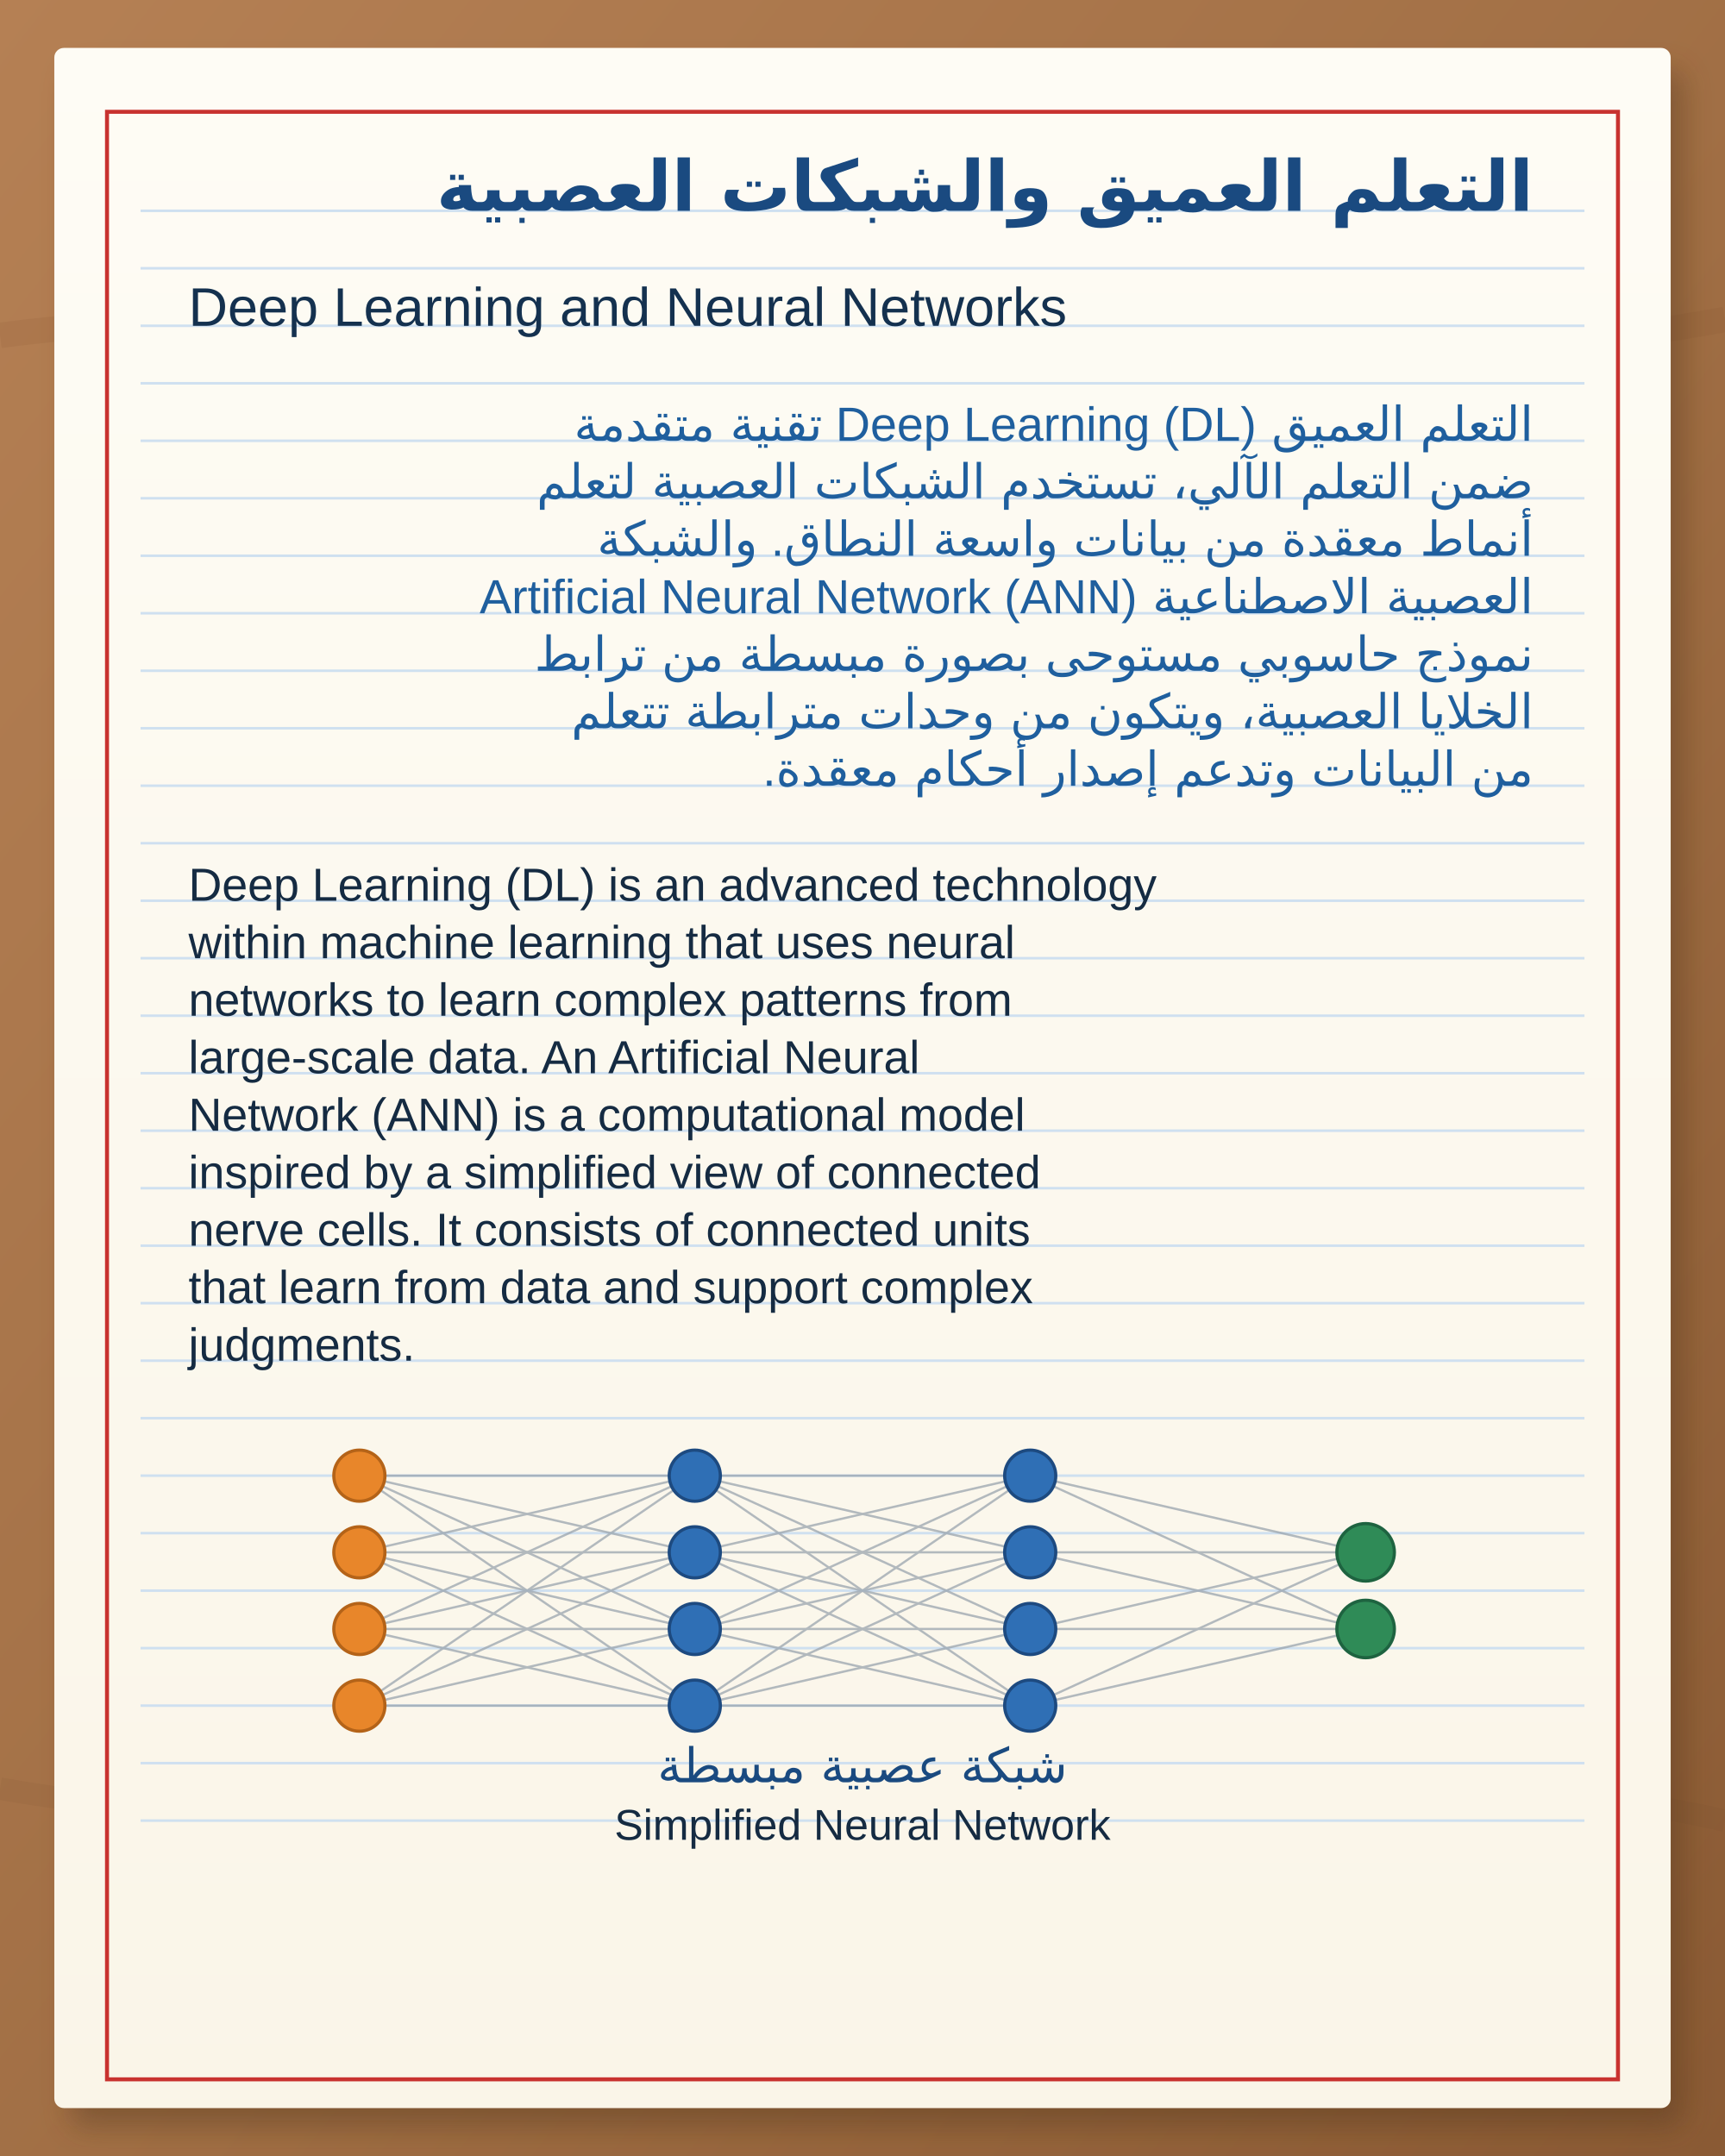
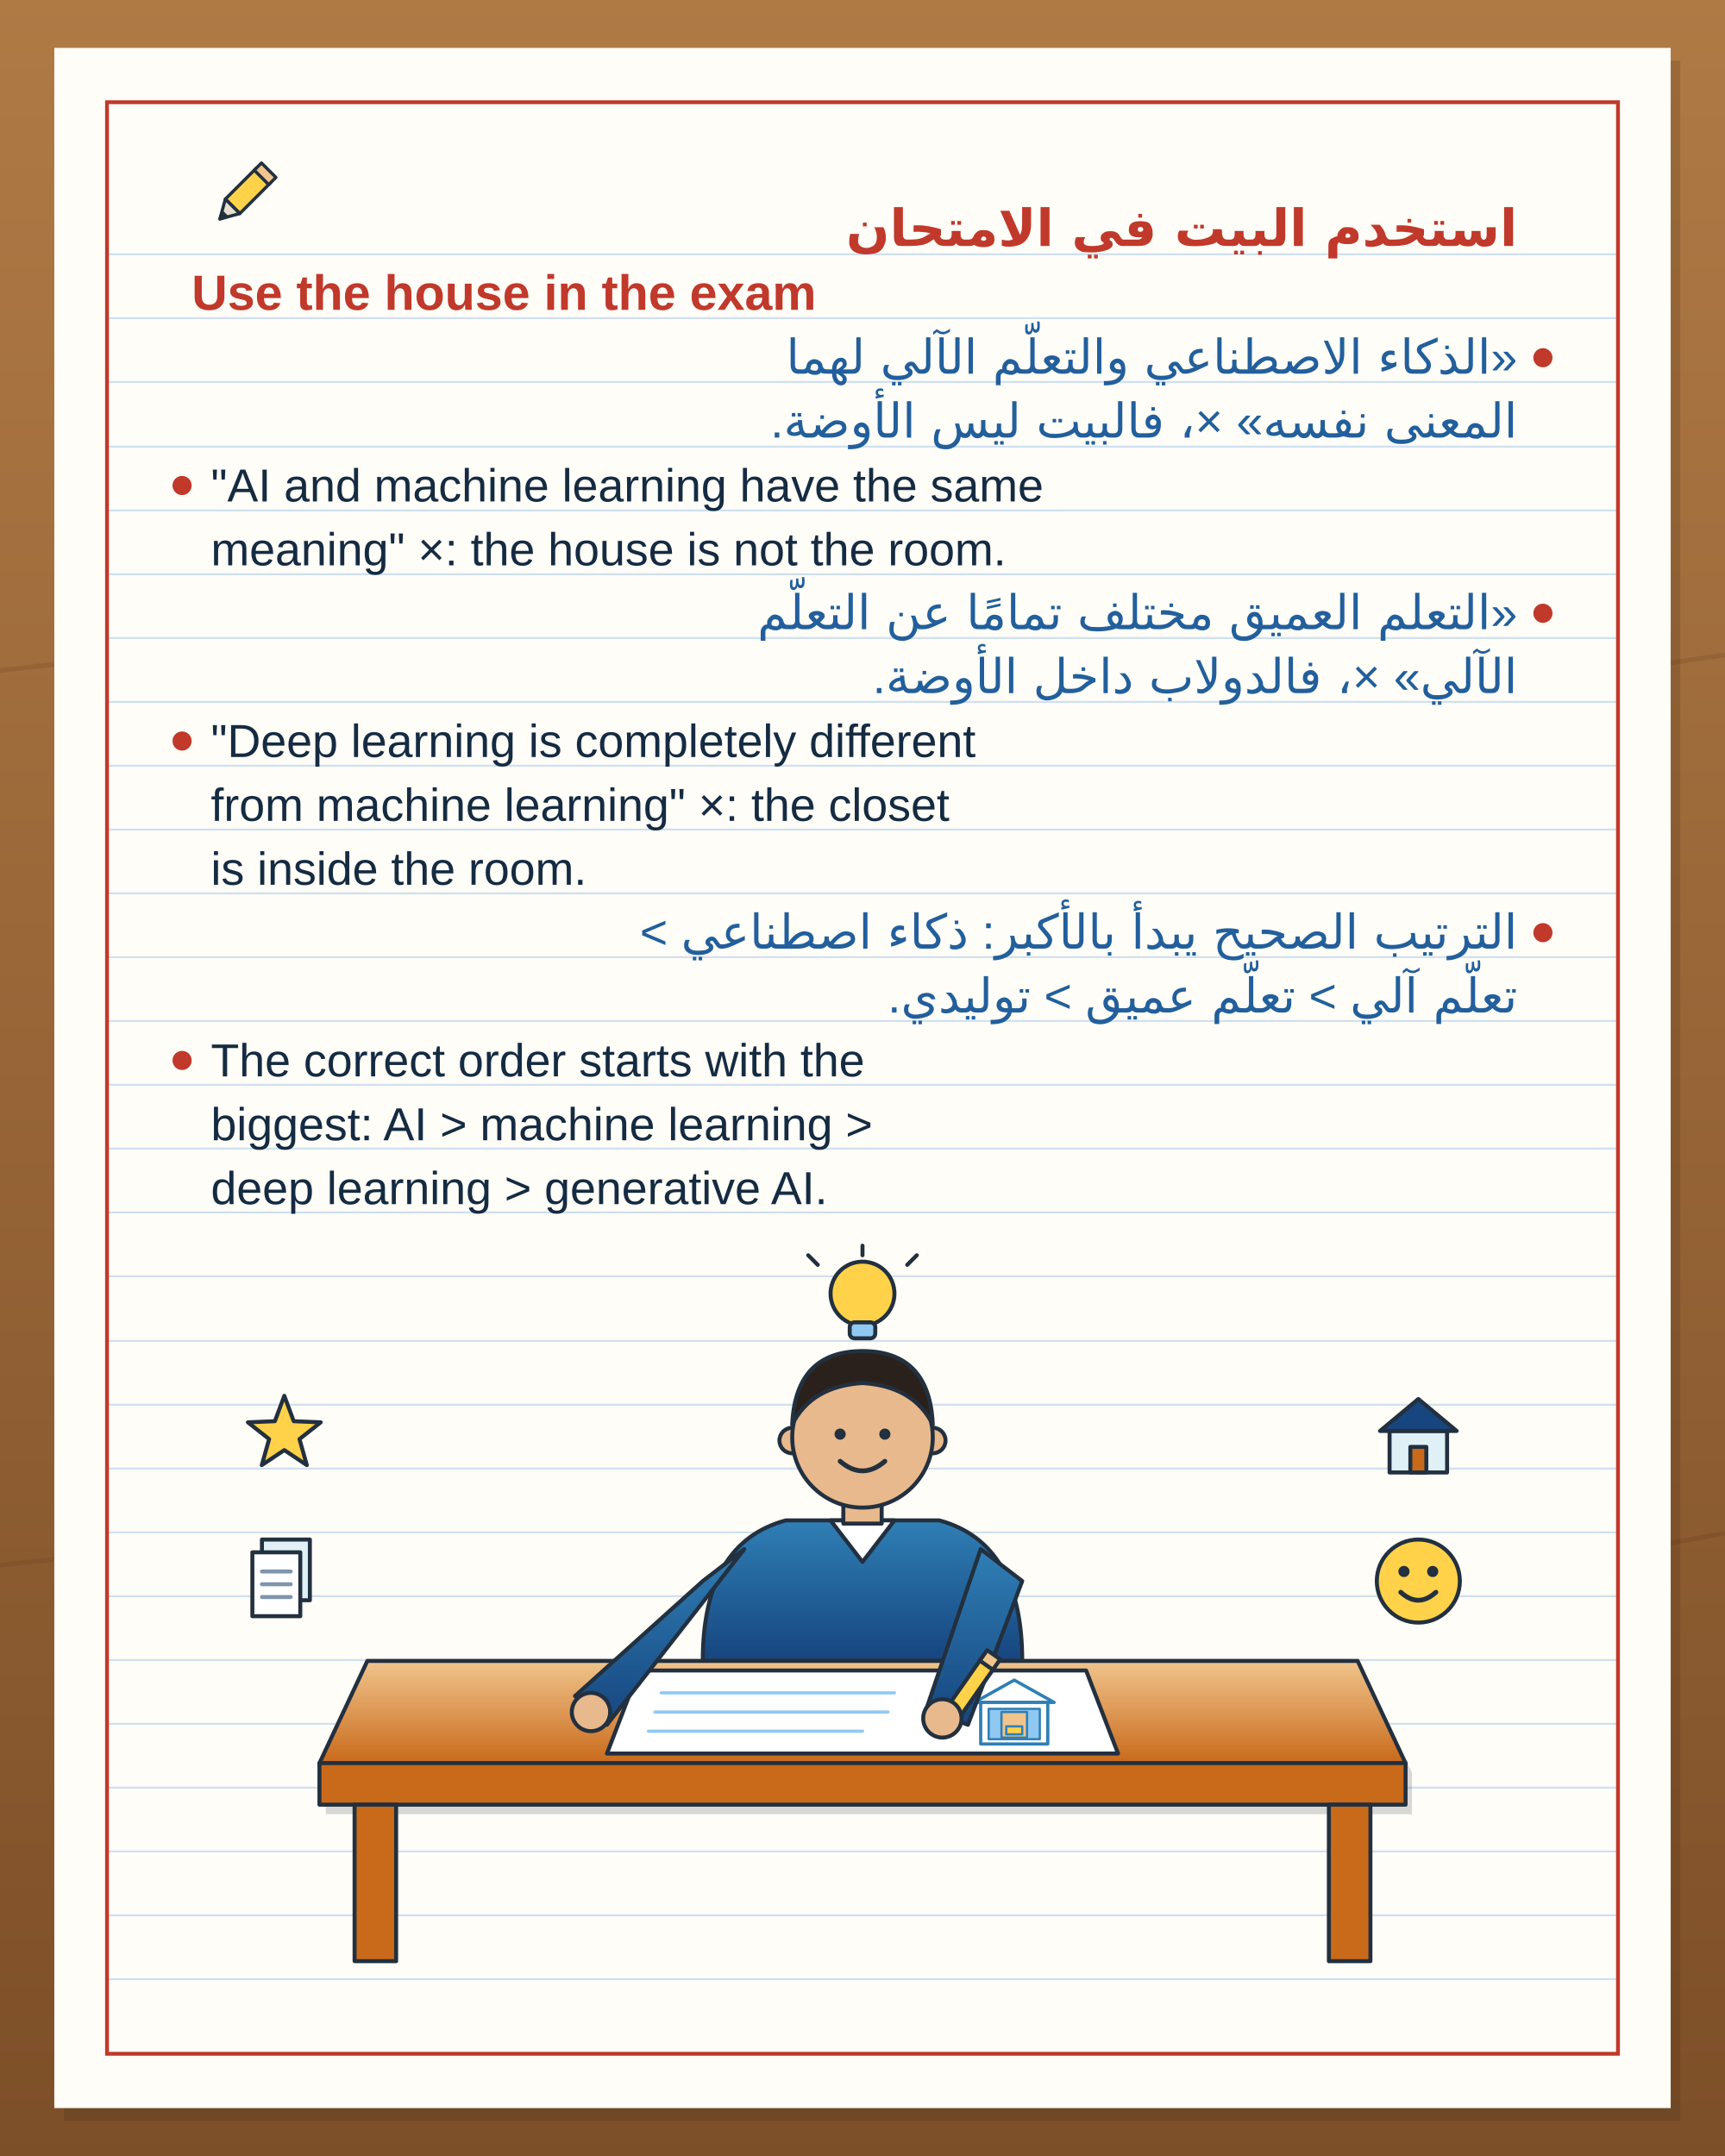
<svg xmlns="http://www.w3.org/2000/svg" width="1080" height="1350" viewBox="0 0 1080 1350" preserveAspectRatio="xMidYMid meet" style="width:100%;height:auto;max-width:1080px;display:block;margin:0 auto;">
  <defs>
-     <linearGradient id="woodGrad" x1="0" y1="0" x2="1" y2="1">
-       <stop offset="0" stop-color="#b58054" />
-       <stop offset="0.55" stop-color="#a06e44" />
-       <stop offset="1" stop-color="#8a5a34" />
+     <linearGradient id="pmDesk" x1="0" y1="0" x2="0" y2="1">
+       <stop offset="0" stop-color="#b07a45" />
+       <stop offset="1" stop-color="#7d4f28" />
    </linearGradient>
-     <linearGradient id="paperGrad" x1="0" y1="0" x2="0" y2="1">
-       <stop offset="0" stop-color="#fefcf5" />
-       <stop offset="1" stop-color="#faf5e8" />
+     <pattern id="pmRules" x="0" y="120" width="1080" height="40" patternUnits="userSpaceOnUse">
+       <line x1="0" y1="39.5" x2="1080" y2="39.5" stroke="#cfe0f0" stroke-width="1.4" />
+     </pattern>
+   </defs>
+   <rect x="0" y="0" width="1080" height="1350" fill="url(#pmDesk)" />
+   <path d="M0 420 C 300 380, 700 470, 1080 410" fill="none" stroke="#3a2411" stroke-width="3" opacity=".12" />
+   <path d="M0 980 C 350 940, 720 1030, 1080 960" fill="none" stroke="#3a2411" stroke-width="3" opacity=".12" />
+   <rect x="40" y="38" width="1012" height="1290" fill="#3a2411" opacity=".18" />
+   <rect x="34" y="30" width="1012" height="1290" fill="#fffdf7" />
+   <rect x="67" y="120" width="946" height="1152" fill="url(#pmRules)" />
+   <rect x="67" y="64" width="946" height="1222" fill="none" stroke="#c0392b" stroke-width="2.4" />
+   <defs>
+     <linearGradient id="ilShirt" x1="0" y1="0" x2="0" y2="1">
+       <stop offset="0" stop-color="#2f7fb5" />
+       <stop offset="1" stop-color="#17457f" />
    </linearGradient>
-     <filter id="softBlur" x="-20%" y="-20%" width="140%" height="140%">
-       <feGaussianBlur stdDeviation="9" />
-     </filter>
+     <linearGradient id="ilDeskTop" x1="0" y1="0" x2="0" y2="1">
+       <stop offset="0" stop-color="#f0c48c" />
+       <stop offset="1" stop-color="#c96a1b" />
+     </linearGradient>
  </defs>
-   <rect x="0" y="0" width="1080" height="1350" fill="url(#woodGrad)" />
-   <path d="M0 210 C 300 170, 760 260, 1080 200" fill="none" stroke="#7d4f2c" stroke-width="16" opacity="0.12" />
-   <path d="M0 1120 C 340 1180, 720 1060, 1080 1140" fill="none" stroke="#6f4526" stroke-width="14" opacity="0.10" />
-   <rect x="44" y="44" width="1010" height="1288" rx="8" fill="#4d3018" opacity="0.38" filter="url(#softBlur)" />
-   <rect x="34" y="30" width="1012" height="1290" rx="6" fill="url(#paperGrad)" />
-   <g stroke="#cfe0f0" stroke-width="1.6">
-     <line x1="88" y1="132" x2="992" y2="132" />
-     <line x1="88" y1="168" x2="992" y2="168" />
-     <line x1="88" y1="204" x2="992" y2="204" />
-     <line x1="88" y1="240" x2="992" y2="240" />
-     <line x1="88" y1="276" x2="992" y2="276" />
-     <line x1="88" y1="312" x2="992" y2="312" />
-     <line x1="88" y1="348" x2="992" y2="348" />
-     <line x1="88" y1="384" x2="992" y2="384" />
-     <line x1="88" y1="420" x2="992" y2="420" />
-     <line x1="88" y1="456" x2="992" y2="456" />
-     <line x1="88" y1="492" x2="992" y2="492" />
-     <line x1="88" y1="528" x2="992" y2="528" />
-     <line x1="88" y1="564" x2="992" y2="564" />
-     <line x1="88" y1="600" x2="992" y2="600" />
-     <line x1="88" y1="636" x2="992" y2="636" />
-     <line x1="88" y1="672" x2="992" y2="672" />
-     <line x1="88" y1="708" x2="992" y2="708" />
-     <line x1="88" y1="744" x2="992" y2="744" />
-     <line x1="88" y1="780" x2="992" y2="780" />
-     <line x1="88" y1="816" x2="992" y2="816" />
-     <line x1="88" y1="852" x2="992" y2="852" />
-     <line x1="88" y1="888" x2="992" y2="888" />
-     <line x1="88" y1="924" x2="992" y2="924" />
-     <line x1="88" y1="960" x2="992" y2="960" />
-     <line x1="88" y1="996" x2="992" y2="996" />
-     <line x1="88" y1="1032" x2="992" y2="1032" />
-     <line x1="88" y1="1068" x2="992" y2="1068" />
-     <line x1="88" y1="1104" x2="992" y2="1104" />
-     <line x1="88" y1="1140" x2="992" y2="1140" />
+   <polygon points="234,1046 854,1046 884,1110 204,1110" fill="#22303f" opacity=".18" />
+   <rect x="204" y="1110" width="680" height="26" fill="#22303f" opacity=".18" />
+   <circle cx="966" cy="224" r="6" fill="#c0392b" />
+   <circle cx="114" cy="304" r="6" fill="#c0392b" />
+   <circle cx="966" cy="384" r="6" fill="#c0392b" />
+   <circle cx="114" cy="464" r="6" fill="#c0392b" />
+   <circle cx="966" cy="584" r="6" fill="#c0392b" />
+   <circle cx="114" cy="664" r="6" fill="#c0392b" />
+   <g stroke="#22303f" stroke-width="2.5" stroke-linecap="round" stroke-linejoin="round">
+     <line x1="540" y1="780" x2="540" y2="786" />
+     <line x1="512" y1="792" x2="506" y2="786" />
+     <line x1="568" y1="792" x2="574" y2="786" />
+     <circle cx="540" cy="810" r="20" fill="#ffd24a" />
+     <rect x="532" y="828" width="16" height="10" rx="3" fill="#8fc9f2" />
+     <path d="M440 1040 Q440 966 492 952 L588 952 Q640 966 640 1040 Z" fill="url(#ilShirt)" />
+     <polygon points="520,952 540,978 560,952" fill="#ffffff" />
+     <rect x="528" y="936" width="24" height="18" fill="#e8b98d" />
+     <circle cx="496" cy="902" r="8" fill="#e8b98d" />
+     <circle cx="584" cy="902" r="8" fill="#e8b98d" />
+     <circle cx="540" cy="900" r="44" fill="#e8b98d" />
+     <path d="M496 892 Q498 846 540 846 Q582 846 584 892 Q572 868 540 866 Q508 868 496 892 Z" fill="#2b211c" />
+     <circle cx="526" cy="898" r="3.5" fill="#22303f" stroke="none" />
+     <circle cx="554" cy="898" r="3.5" fill="#22303f" stroke="none" />
+     <path d="M526 915 Q540 927 554 915" fill="none" stroke-width="3" />
+     <polygon points="230,1040 850,1040 880,1104 200,1104" fill="url(#ilDeskTop)" />
+     <rect x="200" y="1104" width="680" height="26" fill="#c96a1b" />
+     <rect x="222" y="1130" width="26" height="98" fill="#c96a1b" />
+     <rect x="832" y="1130" width="26" height="98" fill="#c96a1b" />
+     <polygon points="400,1046 680,1046 700,1098 380,1098" fill="#ffffff" />
+     <line x1="414" y1="1060" x2="560" y2="1060" stroke="#8fc9f2" stroke-width="2" />
+     <line x1="410" y1="1072" x2="556" y2="1072" stroke="#8fc9f2" stroke-width="2" />
+     <line x1="406" y1="1084" x2="540" y2="1084" stroke="#8fc9f2" stroke-width="2" />
+     <polygon points="610,1066 635,1052 660,1066" fill="#ffffff" stroke="#2f7fb5" stroke-width="2" />
+     <rect x="614" y="1066" width="42" height="26" fill="#ffffff" stroke="#2f7fb5" stroke-width="2" />
+     <rect x="619" y="1070" width="32" height="19" fill="#8fc9f2" stroke="#2f7fb5" stroke-width="1.4" />
+     <rect x="627" y="1072" width="16" height="16" fill="#f0c48c" stroke="#2f7fb5" stroke-width="1.4" />
+     <rect x="630" y="1081" width="10" height="5" fill="#ffd24a" stroke="#2f7fb5" stroke-width="1.4" />
+     <polygon points="466,970 440,990 360,1062 380,1080" fill="url(#ilShirt)" />
+     <polygon points="614,970 640,990 606,1080 580,1070" fill="url(#ilShirt)" />
+     <g transform="translate(590 1082) rotate(35)">
+       <rect x="-5" y="-50" width="10" height="44" fill="#ffd24a" />
+       <rect x="-5" y="-56" width="10" height="8" fill="#f0c48c" />
+       <polygon points="-5,-6 5,-6 0,6" fill="#ffffff" />
+     </g>
+     <circle cx="370" cy="1072" r="12" fill="#e8b98d" />
+     <circle cx="590" cy="1076" r="12" fill="#e8b98d" />
  </g>
-   <rect x="67" y="70" width="946" height="1232" fill="none" stroke="#c8322f" stroke-width="2.5" />
-   <g stroke="#9aa4ae" stroke-width="1.4" opacity="0.75">
-     <line x1="225" y1="924" x2="435" y2="924" />
-     <line x1="225" y1="924" x2="435" y2="972" />
-     <line x1="225" y1="924" x2="435" y2="1020" />
-     <line x1="225" y1="924" x2="435" y2="1068" />
-     <line x1="225" y1="972" x2="435" y2="924" />
-     <line x1="225" y1="972" x2="435" y2="972" />
-     <line x1="225" y1="972" x2="435" y2="1020" />
-     <line x1="225" y1="972" x2="435" y2="1068" />
-     <line x1="225" y1="1020" x2="435" y2="924" />
-     <line x1="225" y1="1020" x2="435" y2="972" />
-     <line x1="225" y1="1020" x2="435" y2="1020" />
-     <line x1="225" y1="1020" x2="435" y2="1068" />
-     <line x1="225" y1="1068" x2="435" y2="924" />
-     <line x1="225" y1="1068" x2="435" y2="972" />
-     <line x1="225" y1="1068" x2="435" y2="1020" />
-     <line x1="225" y1="1068" x2="435" y2="1068" />
-     <line x1="435" y1="924" x2="645" y2="924" />
-     <line x1="435" y1="924" x2="645" y2="972" />
-     <line x1="435" y1="924" x2="645" y2="1020" />
-     <line x1="435" y1="924" x2="645" y2="1068" />
-     <line x1="435" y1="972" x2="645" y2="924" />
-     <line x1="435" y1="972" x2="645" y2="972" />
-     <line x1="435" y1="972" x2="645" y2="1020" />
-     <line x1="435" y1="972" x2="645" y2="1068" />
-     <line x1="435" y1="1020" x2="645" y2="924" />
-     <line x1="435" y1="1020" x2="645" y2="972" />
-     <line x1="435" y1="1020" x2="645" y2="1020" />
-     <line x1="435" y1="1020" x2="645" y2="1068" />
-     <line x1="435" y1="1068" x2="645" y2="924" />
-     <line x1="435" y1="1068" x2="645" y2="972" />
-     <line x1="435" y1="1068" x2="645" y2="1020" />
-     <line x1="435" y1="1068" x2="645" y2="1068" />
-     <line x1="645" y1="924" x2="855" y2="972" />
-     <line x1="645" y1="924" x2="855" y2="1020" />
-     <line x1="645" y1="972" x2="855" y2="972" />
-     <line x1="645" y1="972" x2="855" y2="1020" />
-     <line x1="645" y1="1020" x2="855" y2="972" />
-     <line x1="645" y1="1020" x2="855" y2="1020" />
-     <line x1="645" y1="1068" x2="855" y2="972" />
-     <line x1="645" y1="1068" x2="855" y2="1020" />
+   <g transform="translate(130 100) scale(0.8)" stroke="#22303f" stroke-width="2.5" stroke-linecap="round" stroke-linejoin="round">
+     <g transform="rotate(45 28 28)">
+       <rect x="20" y="6" width="16" height="34" fill="#ffd24a" />
+       <rect x="20" y="0" width="16" height="8" fill="#f0c48c" />
+       <polygon points="20,40 36,40 28,54" fill="#e8dfd1" />
+       <polygon points="25.5,49 30.5,49 28,54" fill="#22303f" />
+     </g>
  </g>
-   <g fill="#e8862a" stroke="#b46318" stroke-width="2">
-     <circle cx="225" cy="924" r="16" />
-     <circle cx="225" cy="972" r="16" />
-     <circle cx="225" cy="1020" r="16" />
-     <circle cx="225" cy="1068" r="16" />
+   <g transform="translate(150 870)" stroke="#22303f" stroke-width="2.5" stroke-linecap="round" stroke-linejoin="round">
+     <polygon points="28,4 33.9,19.9 50.8,20.6 37.5,31.1 42.1,47.4 28,38 13.9,47.4 18.5,31.1 5.2,20.6 22.1,19.9" fill="#ffd24a" />
  </g>
-   <g fill="#2f6fb5" stroke="#1d4a80" stroke-width="2">
-     <circle cx="435" cy="924" r="16" />
-     <circle cx="435" cy="972" r="16" />
-     <circle cx="435" cy="1020" r="16" />
-     <circle cx="435" cy="1068" r="16" />
-     <circle cx="645" cy="924" r="16" />
-     <circle cx="645" cy="972" r="16" />
-     <circle cx="645" cy="1020" r="16" />
-     <circle cx="645" cy="1068" r="16" />
+   <g transform="translate(150 960)" stroke="#22303f" stroke-width="2.5" stroke-linecap="round" stroke-linejoin="round">
+     <rect x="14" y="4" width="30" height="38" fill="#dff1f7" />
+     <rect x="8" y="12" width="30" height="40" fill="#ffffff" />
+     <line x1="14" y1="24" x2="32" y2="24" stroke="#7f95ab" />
+     <line x1="14" y1="32" x2="32" y2="32" stroke="#7f95ab" />
+     <line x1="14" y1="40" x2="32" y2="40" stroke="#7f95ab" />
  </g>
-   <g fill="#2f8b57" stroke="#1e6340" stroke-width="2">
-     <circle cx="855" cy="972" r="18" />
-     <circle cx="855" cy="1020" r="18" />
+   <g transform="translate(860 870)" stroke="#22303f" stroke-width="2.5" stroke-linecap="round" stroke-linejoin="round">
+     <rect x="10" y="26" width="36" height="26" fill="#dff1f7" />
+     <polygon points="28,6 4,26 52,26" fill="#17457f" />
+     <rect x="23" y="36" width="10" height="16" fill="#c96a1b" />
  </g>
-   <text x="960" y="132" direction="rtl" unicode-bidi="plaintext" text-anchor="start" font-family="Tahoma, Arial, Segoe UI, sans-serif" font-size="44" font-weight="bold" fill="#1a4a80">
-     <tspan x="960" dy="0">التعلم العميق والشبكات العصبية</tspan>
+   <g transform="translate(888 990)">
+     <circle cx="0" cy="0" r="26" fill="#ffd24a" stroke="#22303f" stroke-width="2.5" />
+     <circle cx="-9" cy="-6" r="3.5" fill="#22303f" />
+     <circle cx="9" cy="-6" r="3.5" fill="#22303f" />
+     <path d="M -11 7 Q 0 17 11 7" stroke="#22303f" stroke-width="3" fill="none" stroke-linecap="round" />
+   </g>
+   <text x="950" y="154" direction="rtl" unicode-bidi="plaintext" text-anchor="start" font-family="Tahoma, Arial, Segoe UI, sans-serif" font-size="32" font-weight="bold" fill="#c0392b">استخدم البيت في الامتحان</text>
+   <text x="120" y="194" direction="ltr" unicode-bidi="plaintext" text-anchor="start" font-family="Segoe Print, Comic Sans MS, Arial, sans-serif" font-size="31" font-weight="bold" fill="#c0392b">Use the house in the exam</text>
+   <text x="950" y="234" direction="rtl" unicode-bidi="plaintext" text-anchor="start" font-family="Tahoma, Arial, Segoe UI, sans-serif" font-size="30" fill="#225f9c">
+     <tspan x="950" dy="0">«الذكاء الاصطناعي والتعلّم الآلي لهما</tspan>
+     <tspan x="950" dy="40">المعنى نفسه» ×، فالبيت ليس الأوضة.</tspan>
  </text>
-   <text x="118" y="204" direction="ltr" unicode-bidi="plaintext" text-anchor="start" font-family="Segoe Print, Comic Sans MS, Arial, sans-serif" font-size="34" fill="#14314f">
-     <tspan x="118" dy="0">Deep Learning and Neural Networks</tspan>
+   <text x="132" y="314" direction="ltr" unicode-bidi="plaintext" text-anchor="start" font-family="Segoe Print, Comic Sans MS, Arial, sans-serif" font-size="29" fill="#152b42">
+     <tspan x="132" dy="0">"AI and machine learning have the same</tspan>
+     <tspan x="132" dy="40">meaning" ×: the house is not the room.</tspan>
  </text>
-   <text x="960" y="276" direction="rtl" unicode-bidi="plaintext" text-anchor="start" font-family="Tahoma, Arial, Segoe UI, sans-serif" font-size="30" fill="#1f5f9e">
-     <tspan x="960" dy="0">التعلم العميق Deep Learning (DL) تقنية متقدمة</tspan>
-     <tspan x="960" dy="36">ضمن التعلم الآلي، تستخدم الشبكات العصبية لتعلم</tspan>
-     <tspan x="960" dy="36">أنماط معقدة من بيانات واسعة النطاق. والشبكة</tspan>
-     <tspan x="960" dy="36">العصبية الاصطناعية Artificial Neural Network (ANN)</tspan>
-     <tspan x="960" dy="36">نموذج حاسوبي مستوحى بصورة مبسطة من ترابط</tspan>
-     <tspan x="960" dy="36">الخلايا العصبية، ويتكون من وحدات مترابطة تتعلم</tspan>
-     <tspan x="960" dy="36">من البيانات وتدعم إصدار أحكام معقدة.</tspan>
+   <text x="950" y="394" direction="rtl" unicode-bidi="plaintext" text-anchor="start" font-family="Tahoma, Arial, Segoe UI, sans-serif" font-size="30" fill="#225f9c">
+     <tspan x="950" dy="0">«التعلم العميق مختلف تمامًا عن التعلّم</tspan>
+     <tspan x="950" dy="40">الآلي» ×، فالدولاب داخل الأوضة.</tspan>
  </text>
-   <text x="118" y="564" direction="ltr" unicode-bidi="plaintext" text-anchor="start" font-family="Segoe Print, Comic Sans MS, Arial, sans-serif" font-size="29" fill="#152b42">
-     <tspan x="118" dy="0">Deep Learning (DL) is an advanced technology</tspan>
-     <tspan x="118" dy="36">within machine learning that uses neural</tspan>
-     <tspan x="118" dy="36">networks to learn complex patterns from</tspan>
-     <tspan x="118" dy="36">large-scale data. An Artificial Neural</tspan>
-     <tspan x="118" dy="36">Network (ANN) is a computational model</tspan>
-     <tspan x="118" dy="36">inspired by a simplified view of connected</tspan>
-     <tspan x="118" dy="36">nerve cells. It consists of connected units</tspan>
-     <tspan x="118" dy="36">that learn from data and support complex</tspan>
-     <tspan x="118" dy="36">judgments.</tspan>
+   <text x="132" y="474" direction="ltr" unicode-bidi="plaintext" text-anchor="start" font-family="Segoe Print, Comic Sans MS, Arial, sans-serif" font-size="29" fill="#152b42">
+     <tspan x="132" dy="0">"Deep learning is completely different</tspan>
+     <tspan x="132" dy="40">from machine learning" ×: the closet</tspan>
+     <tspan x="132" dy="40">is inside the room.</tspan>
  </text>
-   <text x="540" y="1116" direction="rtl" unicode-bidi="plaintext" text-anchor="middle" font-family="Tahoma, Arial, Segoe UI, sans-serif" font-size="30" fill="#1a4a80">
-     <tspan x="540" dy="0">شبكة عصبية مبسطة</tspan>
+   <text x="950" y="594" direction="rtl" unicode-bidi="plaintext" text-anchor="start" font-family="Tahoma, Arial, Segoe UI, sans-serif" font-size="30" fill="#225f9c">
+     <tspan x="950" dy="0">الترتيب الصحيح يبدأ بالأكبر: ذكاء اصطناعي &gt;</tspan>
+     <tspan x="950" dy="40">تعلّم آلي &gt; تعلّم عميق &gt; توليدي.</tspan>
  </text>
-   <text x="540" y="1152" direction="ltr" unicode-bidi="plaintext" text-anchor="middle" font-family="Segoe Print, Comic Sans MS, Arial, sans-serif" font-size="27" fill="#152b42">
-     <tspan x="540" dy="0">Simplified Neural Network</tspan>
+   <text x="132" y="674" direction="ltr" unicode-bidi="plaintext" text-anchor="start" font-family="Segoe Print, Comic Sans MS, Arial, sans-serif" font-size="29" fill="#152b42">
+     <tspan x="132" dy="0">The correct order starts with the</tspan>
+     <tspan x="132" dy="40">biggest: AI &gt; machine learning &gt;</tspan>
+     <tspan x="132" dy="40">deep learning &gt; generative AI.</tspan>
  </text>
</svg>
